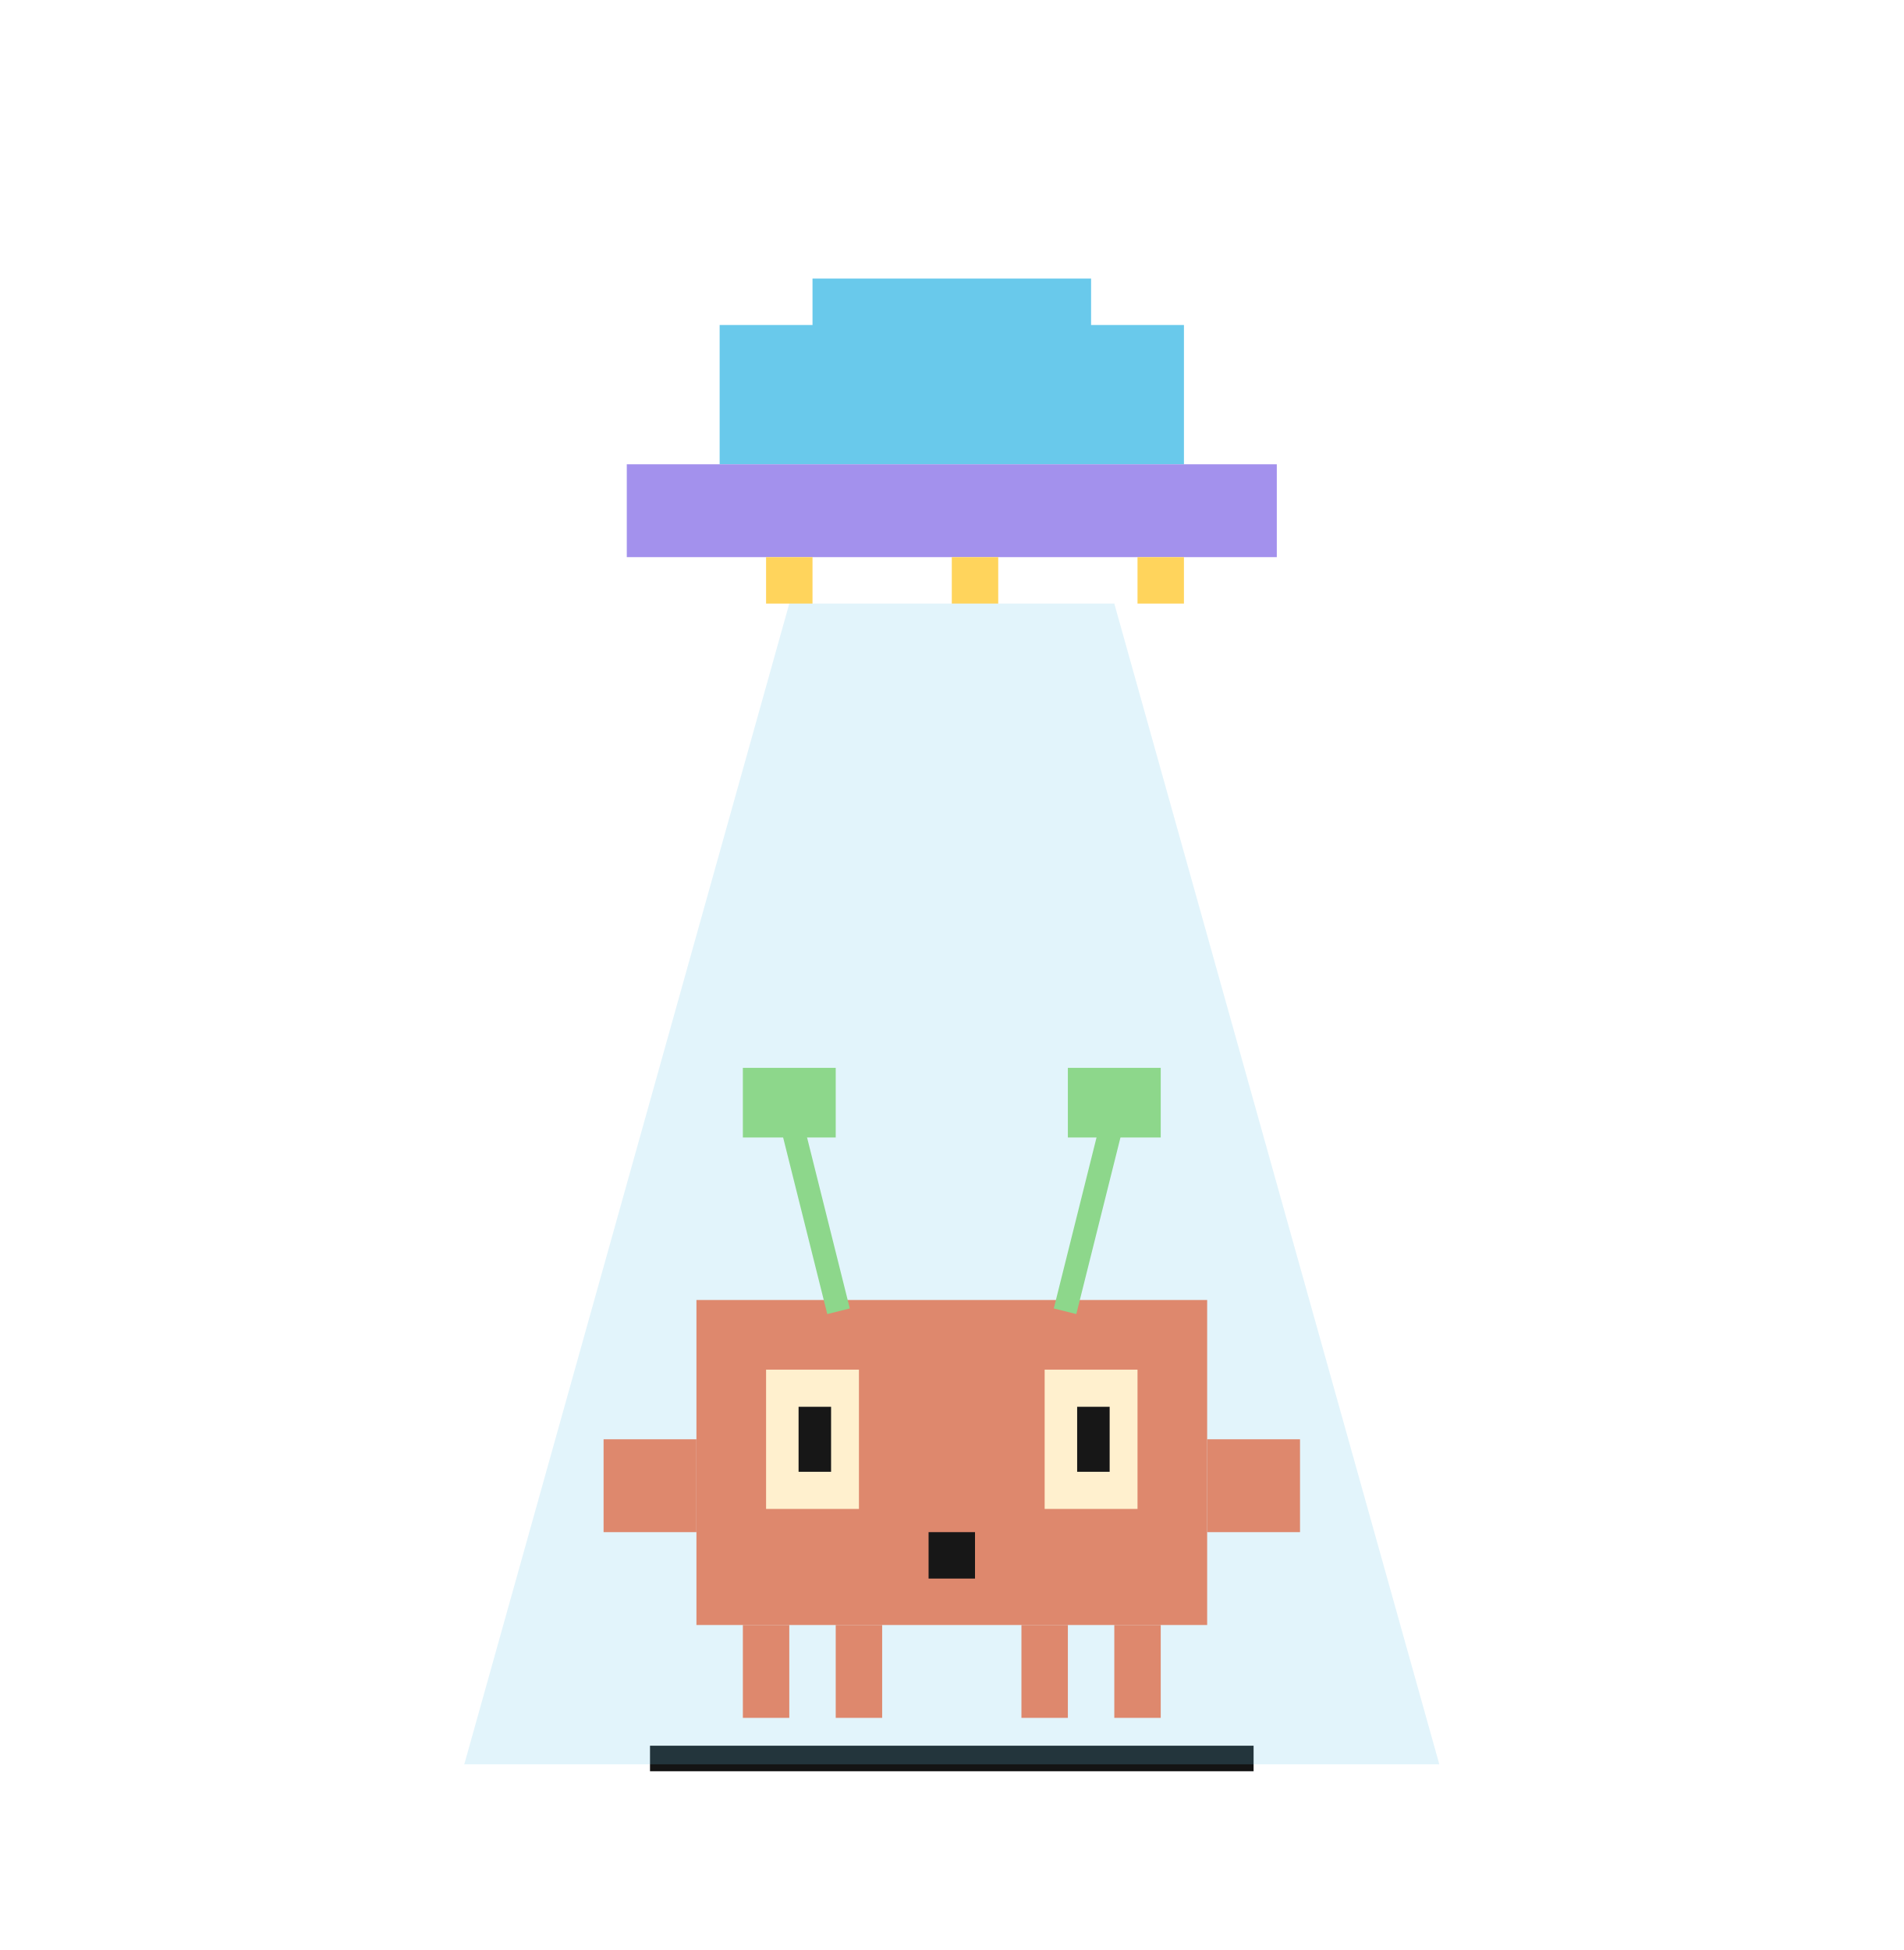
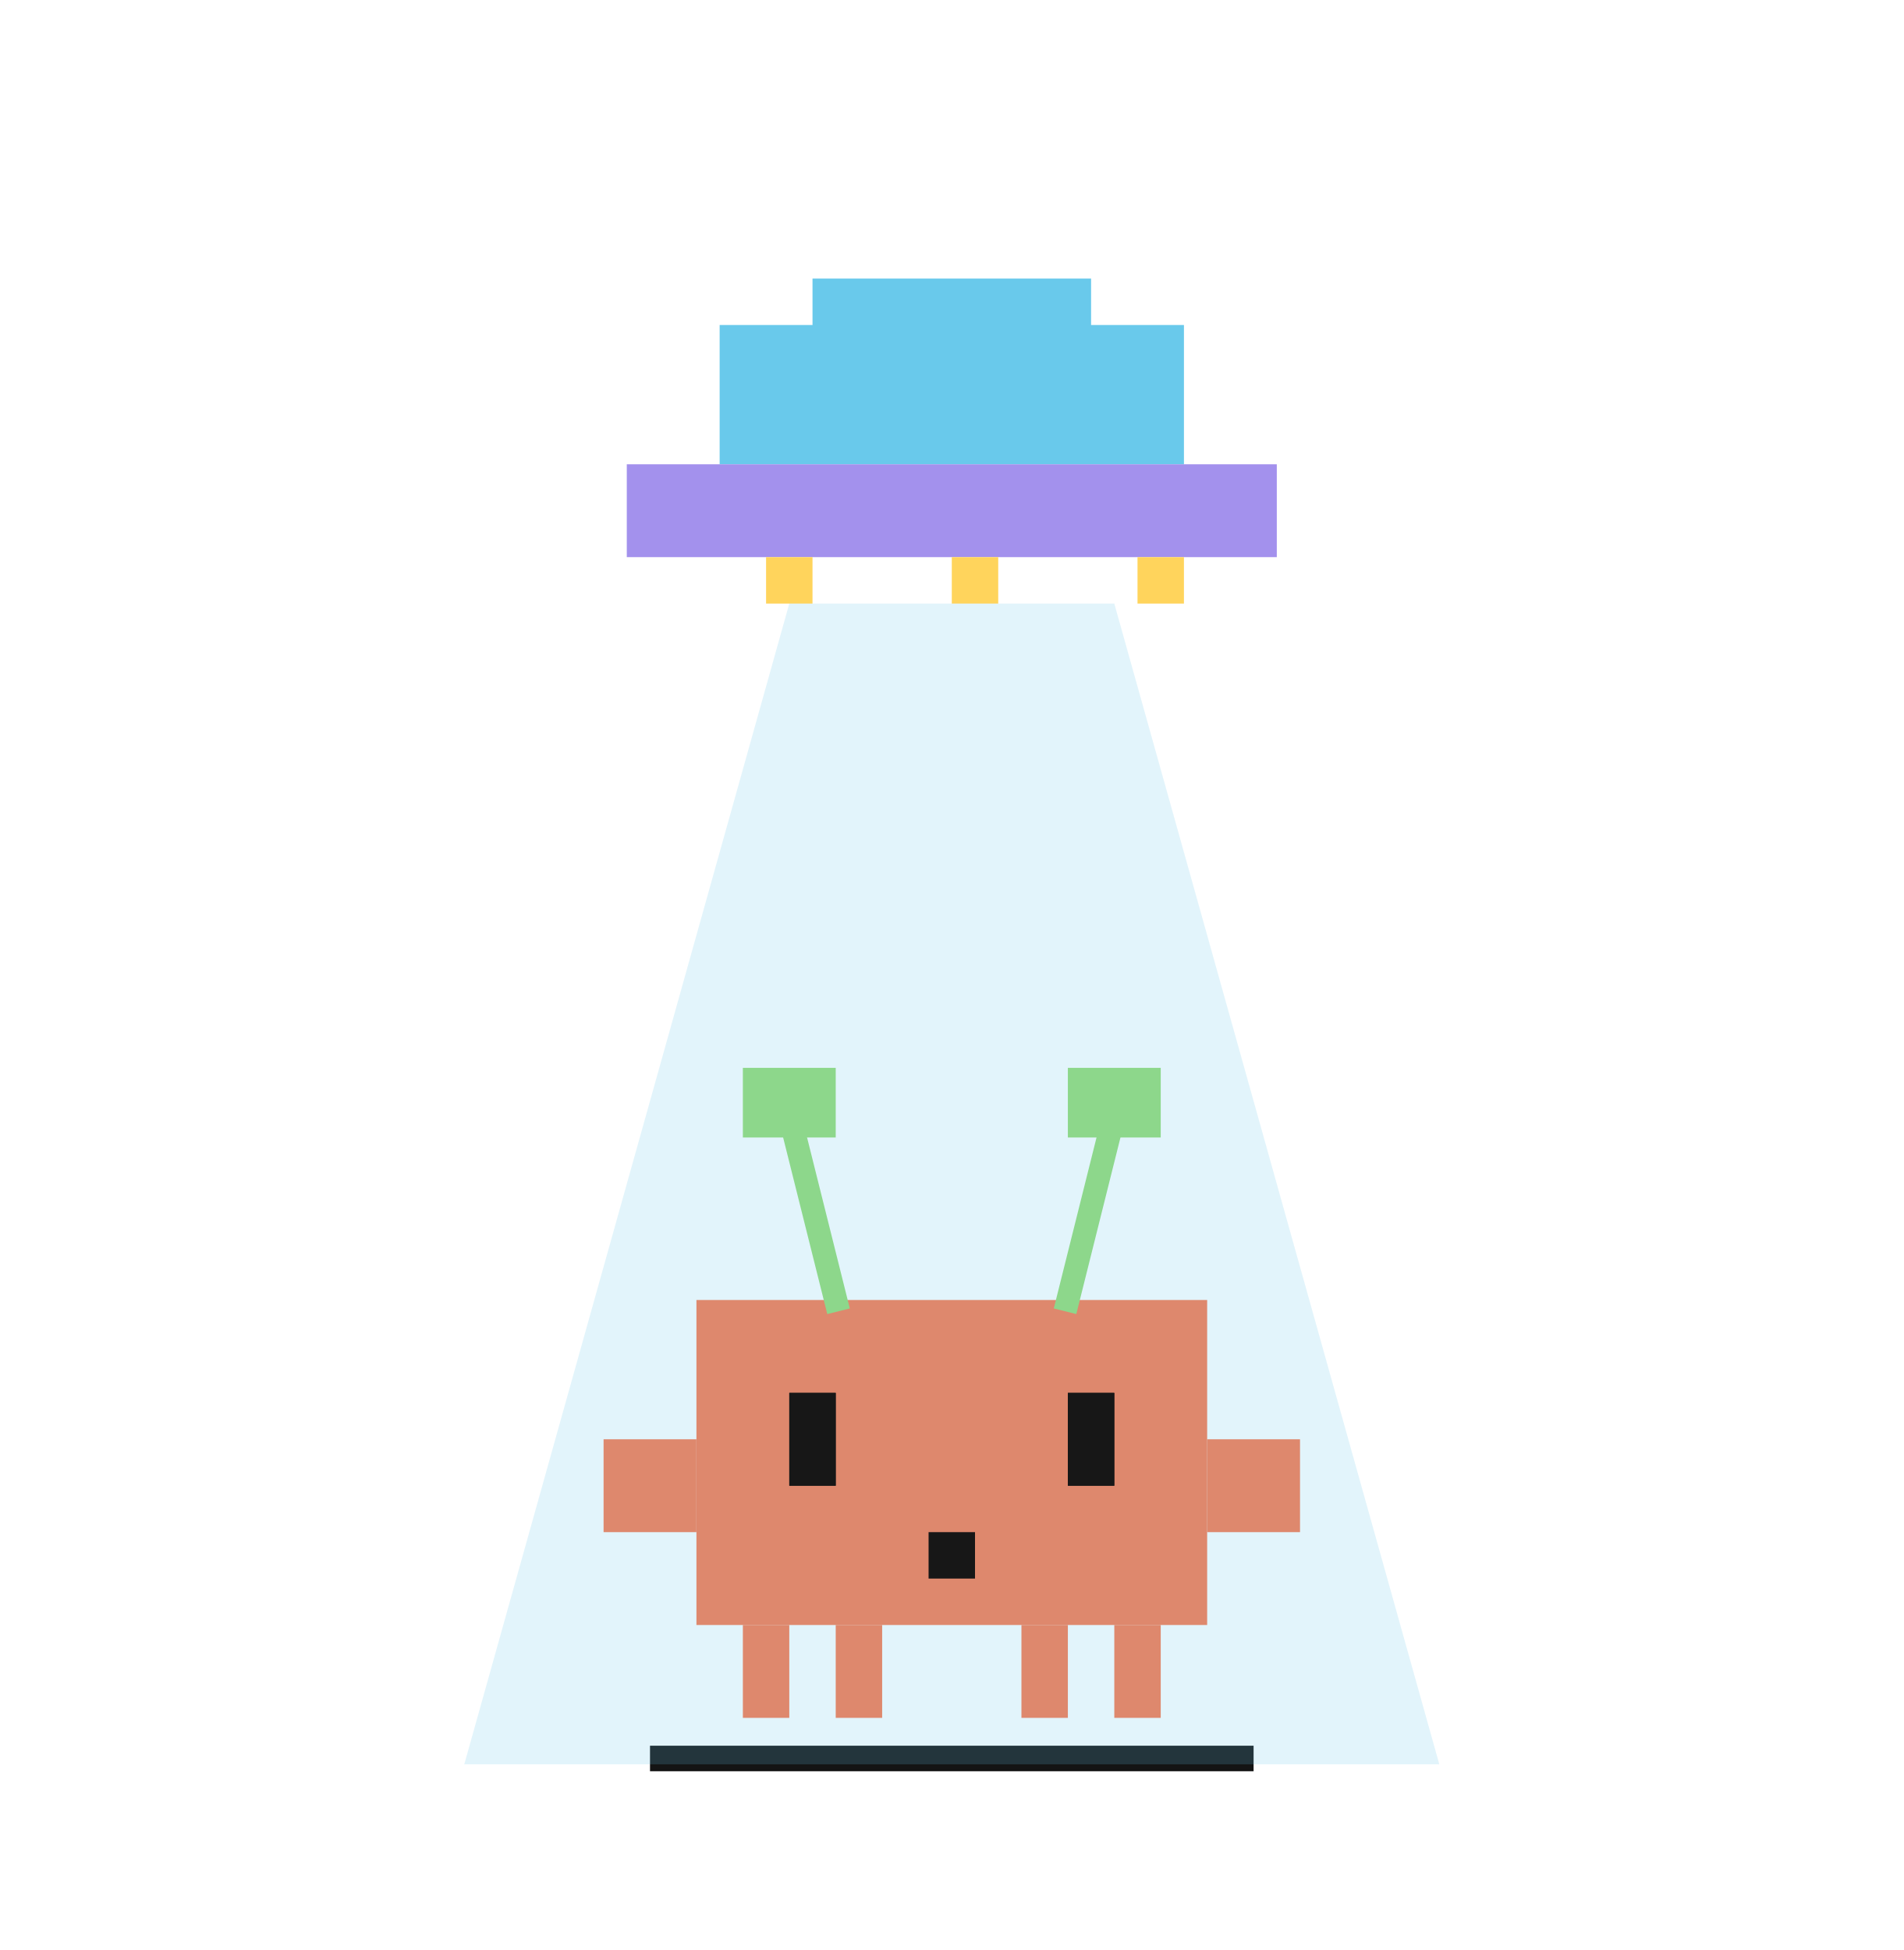
<svg xmlns="http://www.w3.org/2000/svg" viewBox="-13 -22 41 42" role="img" aria-labelledby="pt17-title pt17-desc" data-duration="8" data-playtime="pt17">
  <style>.pt17-1{transform-origin:0px 0px;animation:pt17-1 8s ease-in-out infinite}
@keyframes pt17-1{0%{transform:translate(-17px,0px) rotate(0deg) scale(1,1);}15%{transform:translate(0px,0px) rotate(0deg) scale(1,1);}77%{transform:translate(0px,0px) rotate(0deg) scale(1,1);}88%{transform:translate(17px,-4px) rotate(0deg) scale(1,1);}94%{transform:translate(17px,-4px) rotate(0deg) scale(1,1);opacity:0;}99%{transform:translate(-17px,0px) rotate(0deg) scale(1,1);opacity:0;}100%{transform:translate(-17px,0px) rotate(0deg) scale(1,1);opacity:1;}}
.pt17-2{transform-origin:0px 0px;animation:pt17-2 8s linear infinite}
@keyframes pt17-2{0%{opacity:0;}22.9%{opacity:0;}23%{opacity:1;}75%{opacity:1;}75.1%{opacity:0;}100%{opacity:0;}}
.pt17-3{transform-origin:0px 0px;animation:pt17-3 8s linear infinite}
@keyframes pt17-3{0%{opacity:0;}60.9%{opacity:0;}61%{opacity:1;}93%{opacity:1;}93.1%{opacity:0;}100%{opacity:0;}}
.pt17-4{transform-origin:7.5px 9px;animation:pt17-4 8s ease-in-out infinite}
@keyframes pt17-4{0%{transform:translate(0px,0px) rotate(0deg) scale(1,1);}12%{transform:translate(0px,0px) rotate(0deg) scale(1,1);}13%{transform:translate(0px,0px) rotate(0deg) scale(1,0.1);}14%{transform:translate(0px,0px) rotate(0deg) scale(1,1);}72%{transform:translate(0px,0px) rotate(0deg) scale(1,1);}73%{transform:translate(0.5px,0px) rotate(0deg) scale(1,1);}85%{transform:translate(0px,0px) rotate(0deg) scale(1,1);}100%{transform:translate(0px,0px) rotate(0deg) scale(1,1);}}
.pt17-5{transform-origin:0px 0px;animation:pt17-5 8s ease-in-out infinite}
@keyframes pt17-5{0%{opacity:1;}64.9%{opacity:1;}65%{opacity:0;}91%{opacity:0;}91.1%{opacity:1;}100%{opacity:1;}}
.pt17-6{transform-origin:0px 0px;animation:pt17-6 8s linear infinite}
@keyframes pt17-6{0%{opacity:0;}64.9%{opacity:0;}65%{opacity:1;}91%{opacity:1;}91.1%{opacity:0;}100%{opacity:0;}}
.pt17-7{transform-origin:2px 10px;animation:pt17-7 8s ease-in-out infinite}
@keyframes pt17-7{0%{transform:translate(0px,0px) rotate(0deg) scale(1,1);}100%{transform:translate(0px,0px) rotate(0deg) scale(1,1);}}
.pt17-8{transform-origin:13px 10px;animation:pt17-8 8s ease-in-out infinite}
@keyframes pt17-8{0%{transform:translate(0px,0px) rotate(0deg) scale(1,1);}100%{transform:translate(0px,0px) rotate(0deg) scale(1,1);}}
.pt17-9{transform-origin:7.5px 15px;animation:pt17-9 8s ease-in-out infinite}
@keyframes pt17-9{0%{transform:translate(0px,0px) rotate(0deg) scale(1,1);}25%{transform:translate(0px,0px) rotate(0deg) scale(1,1);}38%{transform:translate(0px,-13px) rotate(0deg) scale(0.4,0.4);}43%{transform:translate(0px,-20px) rotate(0deg) scale(0,0);}56%{transform:translate(0px,-20px) rotate(0deg) scale(0,0);}63%{transform:translate(0px,-12px) rotate(0deg) scale(0.4,0.4);}73%{transform:translate(0px,0px) rotate(0deg) scale(1,1);}77%{transform:translate(0px,1px) rotate(0deg) scale(1.12,0.85);}82%{transform:translate(0px,0px) rotate(0deg) scale(1,1);}100%{transform:translate(0px,0px) rotate(0deg) scale(1,1);}}
@media(prefers-reduced-motion:reduce){svg[data-playtime="pt17"] g{animation-play-state:paused!important;animation-delay:-5.2s!important}}</style>
  <rect x="1" y="15.6" width="13" height="0.55" fill="#141414" />
  <g class="pt17-1">
    <g transform="translate(7.5 -13) scale(1) rotate(0)">
      <path d="M-3-3h6v1h2v3H-5v-3h2z" fill="#69C9EB" />
      <rect x="-7" y="1" width="14" height="2" fill="#A391ED" />
      <rect x="-4" y="3" width="1" height="1" fill="#FFD45C" />
      <rect x="0" y="3" width="1" height="1" fill="#FFD45C" />
      <rect x="4" y="3" width="1" height="1" fill="#FFD45C" />
    </g>
  </g>
  <g class="pt17-2">
    <path d="M4-9h7l7 25H-3z" fill="#69C9EB30" />
  </g>
  <g class="pt17-9">
    <g fill="#DE886D">
      <rect x="2" y="6" width="11" height="7" />
      <rect x="3" y="13" width="1" height="2" />
      <rect x="5" y="13" width="1" height="2" />
      <rect x="9" y="13" width="1" height="2" />
      <rect x="11" y="13" width="1" height="2" />
      <g class="pt17-7">
        <rect x="0" y="9" width="2" height="2" />
      </g>
      <g class="pt17-8">
        <rect x="13" y="9" width="2" height="2" />
      </g>
    </g>
    <g class="pt17-5">
      <g class="pt17-4">
        <g fill="#171717">
          <rect x="4" y="8" width="1" height="2" />
          <rect x="10" y="8" width="1" height="2" />
        </g>
      </g>
    </g>
    <g class="pt17-6">
-       <rect x="3.5" y="7.5" width="2" height="3" fill="#FFF0CE" />
-       <rect x="9.5" y="7.5" width="2" height="3" fill="#FFF0CE" />
-       <rect x="4.2" y="8.3" width="0.7" height="1.4" fill="#171717" />
-       <rect x="10.2" y="8.3" width="0.7" height="1.4" fill="#171717" />
+       <g fill="#171717">
+         <rect x="4" y="8" width="1" height="2" />
+         <rect x="10" y="8" width="1" height="2" />
+       </g>
      <rect x="7" y="11" width="1" height="1" fill="#171717" />
    </g>
    <g class="pt17-3">
      <path d="M5 6L4 2m6 4l1-4" fill="none" stroke="#8DD78B" stroke-width="0.5" stroke-linecap="square" stroke-linejoin="miter" />
      <rect x="3" y="1" width="2" height="1.5" fill="#8DD78B" />
      <rect x="10" y="1" width="2" height="1.5" fill="#8DD78B" />
    </g>
  </g>
</svg>
